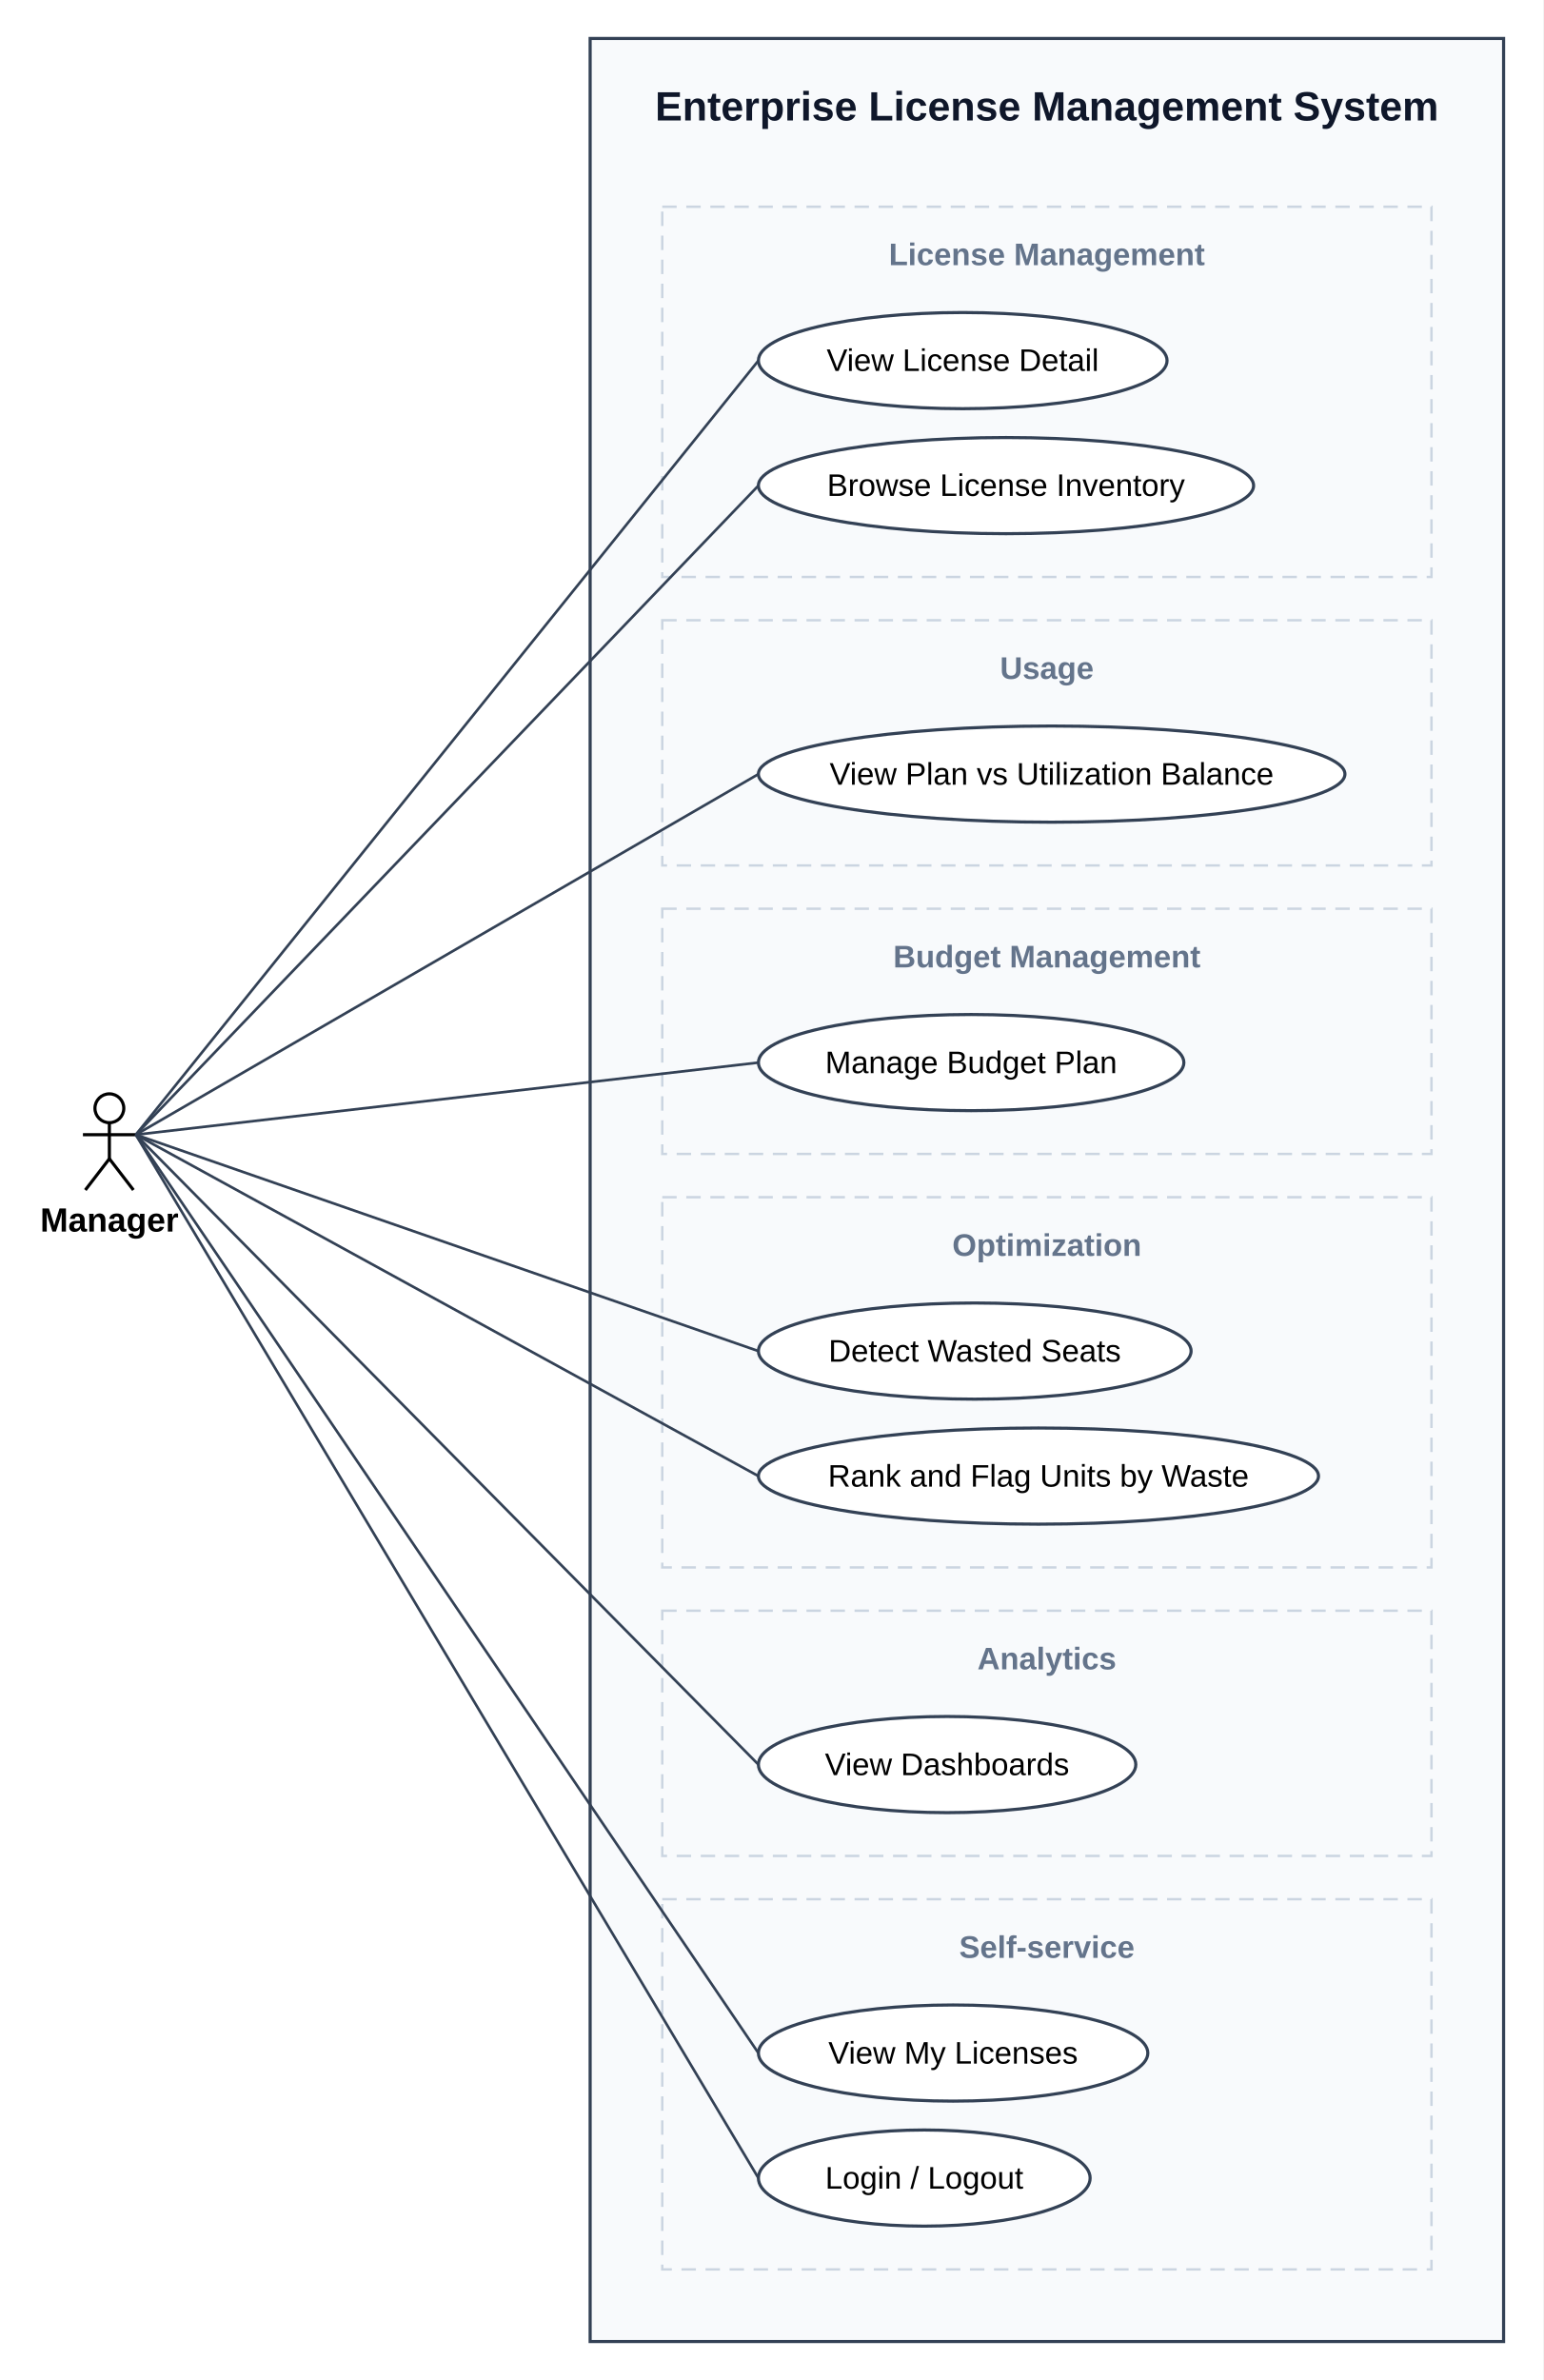
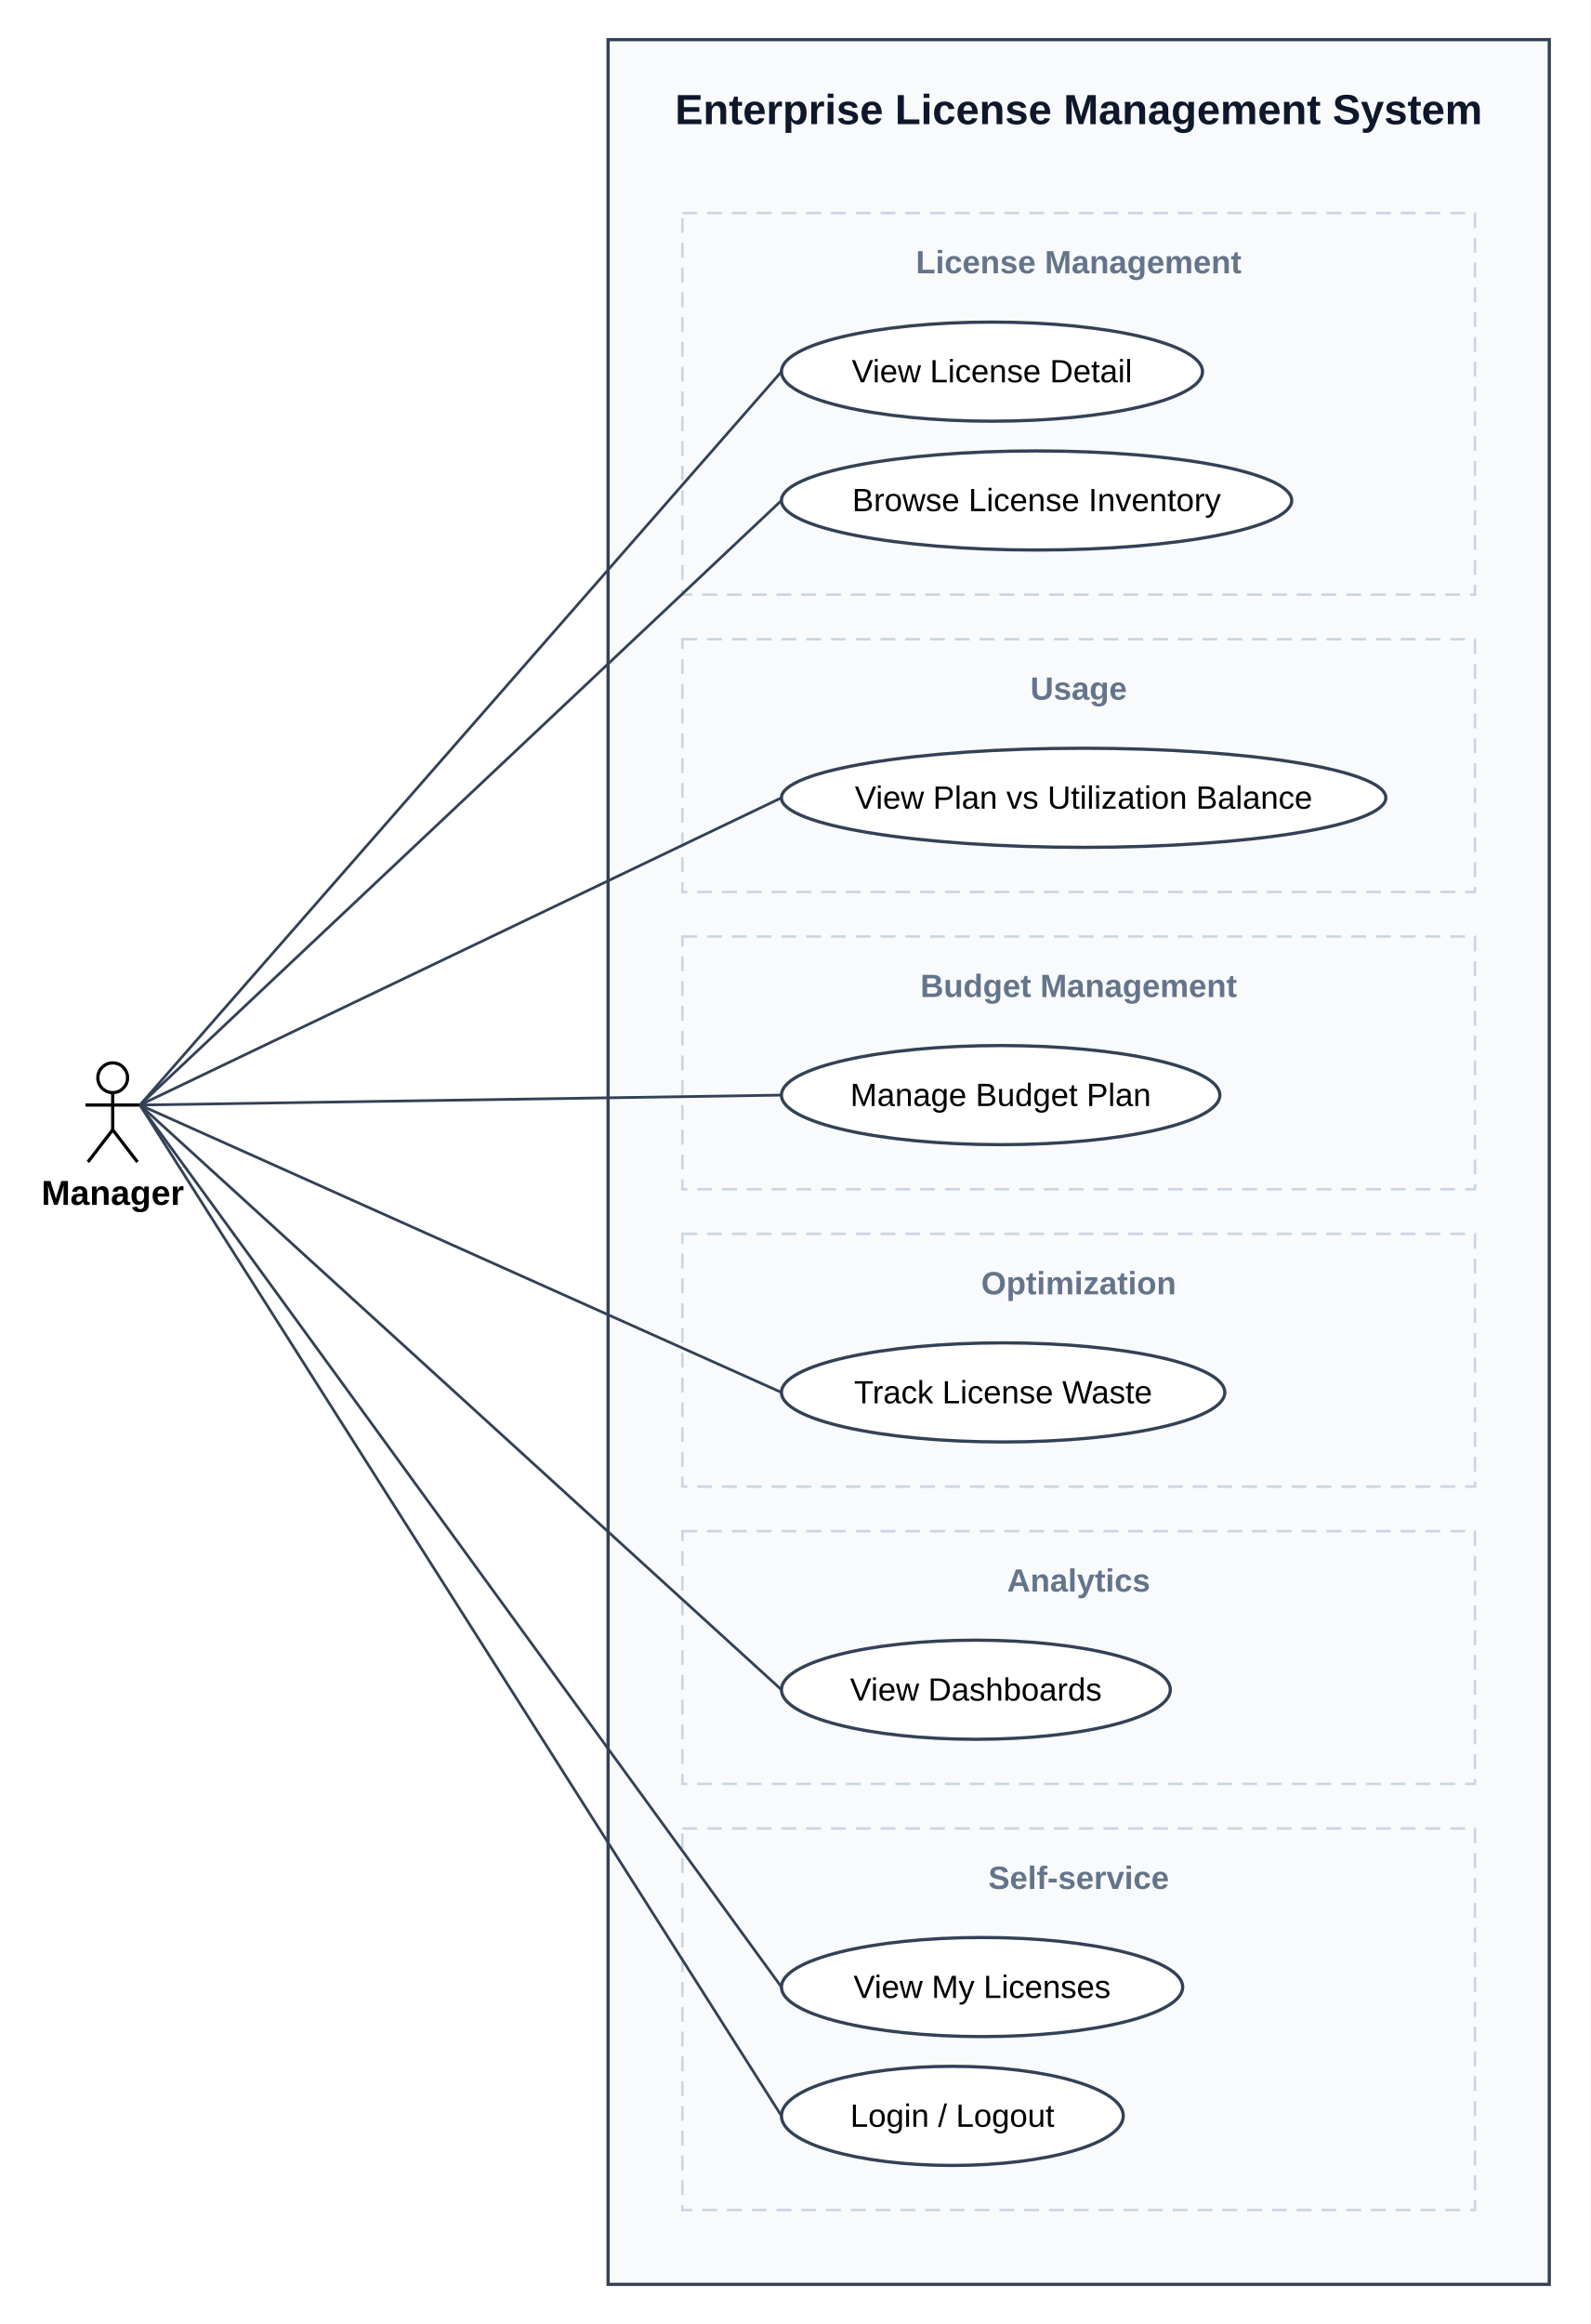
- <svg xmlns="http://www.w3.org/2000/svg" width="642" height="990" viewBox="0 0 642 990" font-family="Liberation Sans, Arial, Helvetica, sans-serif">
+ <svg xmlns="http://www.w3.org/2000/svg" width="642" height="938" viewBox="0 0 642 938" font-family="Liberation Sans, Arial, Helvetica, sans-serif">
  <rect width="100%" height="100%" fill="#ffffff" />
  <g transform="translate(-14.5,16.0)">
-     <rect x="260.0" y="0.0" width="380.0" height="958.0" rx="0" fill="#F8FAFC" stroke="#334155" stroke-width="1.3" />
+     <rect x="260.0" y="0.0" width="380.0" height="906.0" rx="0" fill="#F8FAFC" stroke="#334155" stroke-width="1.3" />
    <text x="450.0" y="34.1" font-size="17" fill="#0f172a" text-anchor="middle" font-weight="bold" xml:space="preserve">Enterprise License Management System</text>
    <rect x="290.0" y="70.0" width="320.0" height="154.0" rx="0" fill="#F8FAFC" stroke="#CBD5E1" stroke-width="1" stroke-dasharray="6 4" />
    <text x="450.0" y="94.3" font-size="13" fill="#64748B" text-anchor="middle" font-weight="bold" xml:space="preserve">License Management</text>
    <ellipse cx="415.0" cy="134.0" rx="85.0" ry="20.0" fill="#ffffff" stroke="#334155" stroke-width="1.3" />
    <text x="415.0" y="138.3" font-size="13" fill="#000000" text-anchor="middle" xml:space="preserve">View License Detail</text>
    <ellipse cx="433.0" cy="186.0" rx="103.0" ry="20.0" fill="#ffffff" stroke="#334155" stroke-width="1.3" />
    <text x="433.0" y="190.3" font-size="13" fill="#000000" text-anchor="middle" xml:space="preserve">Browse License Inventory</text>
    <rect x="290.0" y="242.0" width="320.0" height="102.0" rx="0" fill="#F8FAFC" stroke="#CBD5E1" stroke-width="1" stroke-dasharray="6 4" />
    <text x="450.0" y="266.4" font-size="13" fill="#64748B" text-anchor="middle" font-weight="bold" xml:space="preserve">Usage</text>
    <ellipse cx="452.0" cy="306.0" rx="122.0" ry="20.0" fill="#ffffff" stroke="#334155" stroke-width="1.3" />
    <text x="452.0" y="310.4" font-size="13" fill="#000000" text-anchor="middle" xml:space="preserve">View Plan vs Utilization Balance</text>
    <rect x="290.0" y="362.0" width="320.0" height="102.0" rx="0" fill="#F8FAFC" stroke="#CBD5E1" stroke-width="1" stroke-dasharray="6 4" />
    <text x="450.0" y="386.4" font-size="13" fill="#64748B" text-anchor="middle" font-weight="bold" xml:space="preserve">Budget Management</text>
    <ellipse cx="418.5" cy="426.0" rx="88.5" ry="20.0" fill="#ffffff" stroke="#334155" stroke-width="1.3" />
    <text x="418.5" y="430.4" font-size="13" fill="#000000" text-anchor="middle" xml:space="preserve">Manage Budget Plan</text>
-     <rect x="290.0" y="482.0" width="320.0" height="154.0" rx="0" fill="#F8FAFC" stroke="#CBD5E1" stroke-width="1" stroke-dasharray="6 4" />
+     <rect x="290.0" y="482.0" width="320.0" height="102.0" rx="0" fill="#F8FAFC" stroke="#CBD5E1" stroke-width="1" stroke-dasharray="6 4" />
    <text x="450.0" y="506.4" font-size="13" fill="#64748B" text-anchor="middle" font-weight="bold" xml:space="preserve">Optimization</text>
-     <ellipse cx="420.0" cy="546.0" rx="90.0" ry="20.0" fill="#ffffff" stroke="#334155" stroke-width="1.3" />
-     <text x="420.0" y="550.4" font-size="13" fill="#000000" text-anchor="middle" xml:space="preserve">Detect Wasted Seats</text>
-     <ellipse cx="446.5" cy="598.0" rx="116.5" ry="20.0" fill="#ffffff" stroke="#334155" stroke-width="1.3" />
-     <text x="446.5" y="602.4" font-size="13" fill="#000000" text-anchor="middle" xml:space="preserve">Rank and Flag Units by Waste</text>
-     <rect x="290.0" y="654.0" width="320.0" height="102.0" rx="0" fill="#F8FAFC" stroke="#CBD5E1" stroke-width="1" stroke-dasharray="6 4" />
-     <text x="450.0" y="678.4" font-size="13" fill="#64748B" text-anchor="middle" font-weight="bold" xml:space="preserve">Analytics</text>
-     <ellipse cx="408.5" cy="718.0" rx="78.5" ry="20.0" fill="#ffffff" stroke="#334155" stroke-width="1.3" />
-     <text x="408.5" y="722.4" font-size="13" fill="#000000" text-anchor="middle" xml:space="preserve">View Dashboards</text>
-     <rect x="290.0" y="774.0" width="320.0" height="154.0" rx="0" fill="#F8FAFC" stroke="#CBD5E1" stroke-width="1" stroke-dasharray="6 4" />
-     <text x="450.0" y="798.4" font-size="13" fill="#64748B" text-anchor="middle" font-weight="bold" xml:space="preserve">Self-service</text>
-     <ellipse cx="411.0" cy="838.0" rx="81.0" ry="20.0" fill="#ffffff" stroke="#334155" stroke-width="1.3" />
-     <text x="411.0" y="842.4" font-size="13" fill="#000000" text-anchor="middle" xml:space="preserve">View My Licenses</text>
-     <ellipse cx="399.0" cy="890.0" rx="69.0" ry="20.0" fill="#ffffff" stroke="#334155" stroke-width="1.3" />
-     <text x="399.0" y="894.4" font-size="13" fill="#000000" text-anchor="middle" xml:space="preserve">Login / Logout</text>
-     <circle cx="60" cy="445.0" r="6" fill="#fff" stroke="#000" stroke-width="1.3" />
-     <line x1="60" y1="451.0" x2="60" y2="466.0" stroke="#000" stroke-width="1.3" fill="none" />
-     <line x1="49" y1="456.0" x2="71" y2="456.0" stroke="#000" stroke-width="1.3" fill="none" />
-     <line x1="60" y1="466.0" x2="50" y2="479.0" stroke="#000" stroke-width="1.3" fill="none" />
-     <line x1="60" y1="466.0" x2="70" y2="479.0" stroke="#000" stroke-width="1.3" fill="none" />
-     <text x="60.0" y="496.3" font-size="14" fill="#000000" text-anchor="middle" font-weight="bold" xml:space="preserve">Manager</text>
-     <path d="M71.0,456.0 L330.0,134.0" fill="none" stroke="#334155" stroke-width="1.1" />
-     <path d="M71.0,456.0 L330.0,186.0" fill="none" stroke="#334155" stroke-width="1.1" />
-     <path d="M71.0,456.0 L330.0,306.0" fill="none" stroke="#334155" stroke-width="1.1" />
-     <path d="M71.0,456.0 L330.0,426.0" fill="none" stroke="#334155" stroke-width="1.1" />
-     <path d="M71.0,456.0 L330.0,546.0" fill="none" stroke="#334155" stroke-width="1.1" />
-     <path d="M71.0,456.0 L330.0,598.0" fill="none" stroke="#334155" stroke-width="1.1" />
-     <path d="M71.0,456.0 L330.0,718.0" fill="none" stroke="#334155" stroke-width="1.1" />
-     <path d="M71.0,456.0 L330.0,838.0" fill="none" stroke="#334155" stroke-width="1.1" />
-     <path d="M71.0,456.0 L330.0,890.0" fill="none" stroke="#334155" stroke-width="1.1" />
+     <ellipse cx="419.5" cy="546.0" rx="89.5" ry="20.0" fill="#ffffff" stroke="#334155" stroke-width="1.3" />
+     <text x="419.5" y="550.4" font-size="13" fill="#000000" text-anchor="middle" xml:space="preserve">Track License Waste</text>
+     <rect x="290.0" y="602.0" width="320.0" height="102.0" rx="0" fill="#F8FAFC" stroke="#CBD5E1" stroke-width="1" stroke-dasharray="6 4" />
+     <text x="450.0" y="626.4" font-size="13" fill="#64748B" text-anchor="middle" font-weight="bold" xml:space="preserve">Analytics</text>
+     <ellipse cx="408.5" cy="666.0" rx="78.5" ry="20.0" fill="#ffffff" stroke="#334155" stroke-width="1.3" />
+     <text x="408.5" y="670.4" font-size="13" fill="#000000" text-anchor="middle" xml:space="preserve">View Dashboards</text>
+     <rect x="290.0" y="722.0" width="320.0" height="154.0" rx="0" fill="#F8FAFC" stroke="#CBD5E1" stroke-width="1" stroke-dasharray="6 4" />
+     <text x="450.0" y="746.4" font-size="13" fill="#64748B" text-anchor="middle" font-weight="bold" xml:space="preserve">Self-service</text>
+     <ellipse cx="411.0" cy="786.0" rx="81.0" ry="20.0" fill="#ffffff" stroke="#334155" stroke-width="1.3" />
+     <text x="411.0" y="790.4" font-size="13" fill="#000000" text-anchor="middle" xml:space="preserve">View My Licenses</text>
+     <ellipse cx="399.0" cy="838.0" rx="69.0" ry="20.0" fill="#ffffff" stroke="#334155" stroke-width="1.3" />
+     <text x="399.0" y="842.4" font-size="13" fill="#000000" text-anchor="middle" xml:space="preserve">Login / Logout</text>
+     <circle cx="60" cy="419.0" r="6" fill="#fff" stroke="#000" stroke-width="1.3" />
+     <line x1="60" y1="425.0" x2="60" y2="440.0" stroke="#000" stroke-width="1.3" fill="none" />
+     <line x1="49" y1="430.0" x2="71" y2="430.0" stroke="#000" stroke-width="1.3" fill="none" />
+     <line x1="60" y1="440.0" x2="50" y2="453.0" stroke="#000" stroke-width="1.3" fill="none" />
+     <line x1="60" y1="440.0" x2="70" y2="453.0" stroke="#000" stroke-width="1.3" fill="none" />
+     <text x="60.0" y="470.3" font-size="14" fill="#000000" text-anchor="middle" font-weight="bold" xml:space="preserve">Manager</text>
+     <path d="M71.0,430.0 L330.0,134.0" fill="none" stroke="#334155" stroke-width="1.1" />
+     <path d="M71.0,430.0 L330.0,186.0" fill="none" stroke="#334155" stroke-width="1.1" />
+     <path d="M71.0,430.0 L330.0,306.0" fill="none" stroke="#334155" stroke-width="1.1" />
+     <path d="M71.0,430.0 L330.0,426.0" fill="none" stroke="#334155" stroke-width="1.1" />
+     <path d="M71.0,430.0 L330.0,546.0" fill="none" stroke="#334155" stroke-width="1.1" />
+     <path d="M71.0,430.0 L330.0,666.0" fill="none" stroke="#334155" stroke-width="1.1" />
+     <path d="M71.0,430.0 L330.0,786.0" fill="none" stroke="#334155" stroke-width="1.1" />
+     <path d="M71.0,430.0 L330.0,838.0" fill="none" stroke="#334155" stroke-width="1.1" />
  </g>
</svg>
